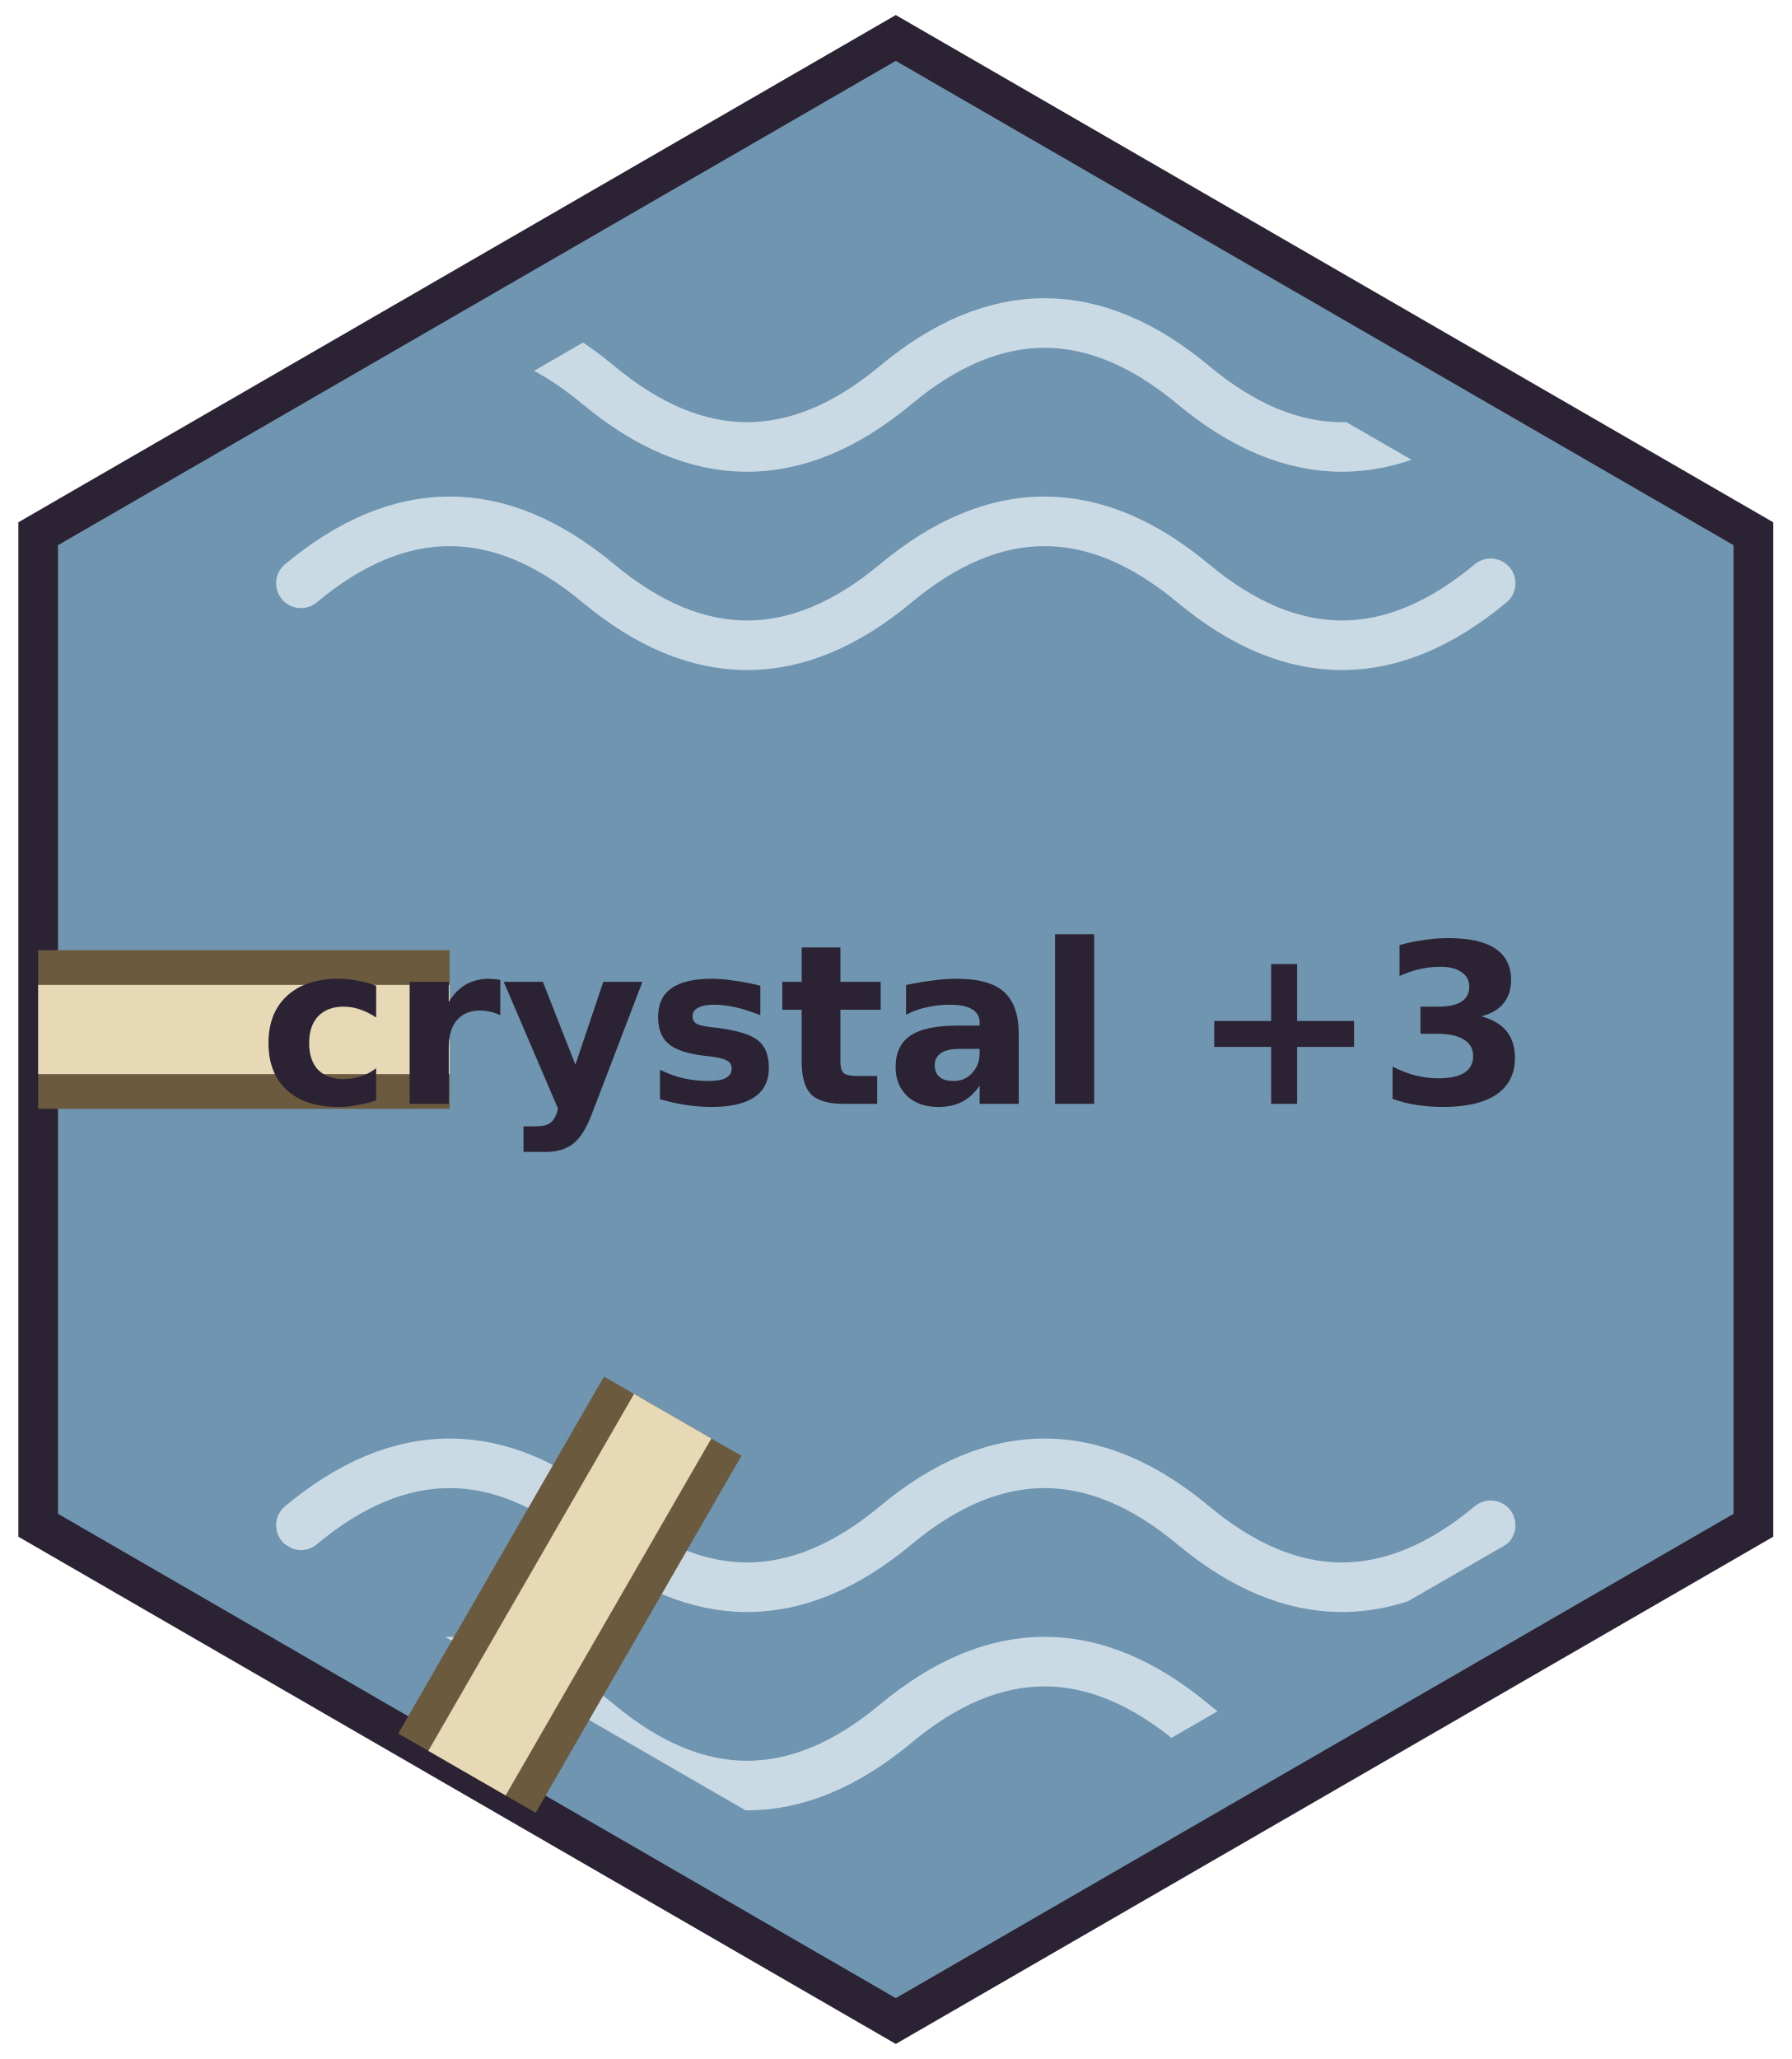
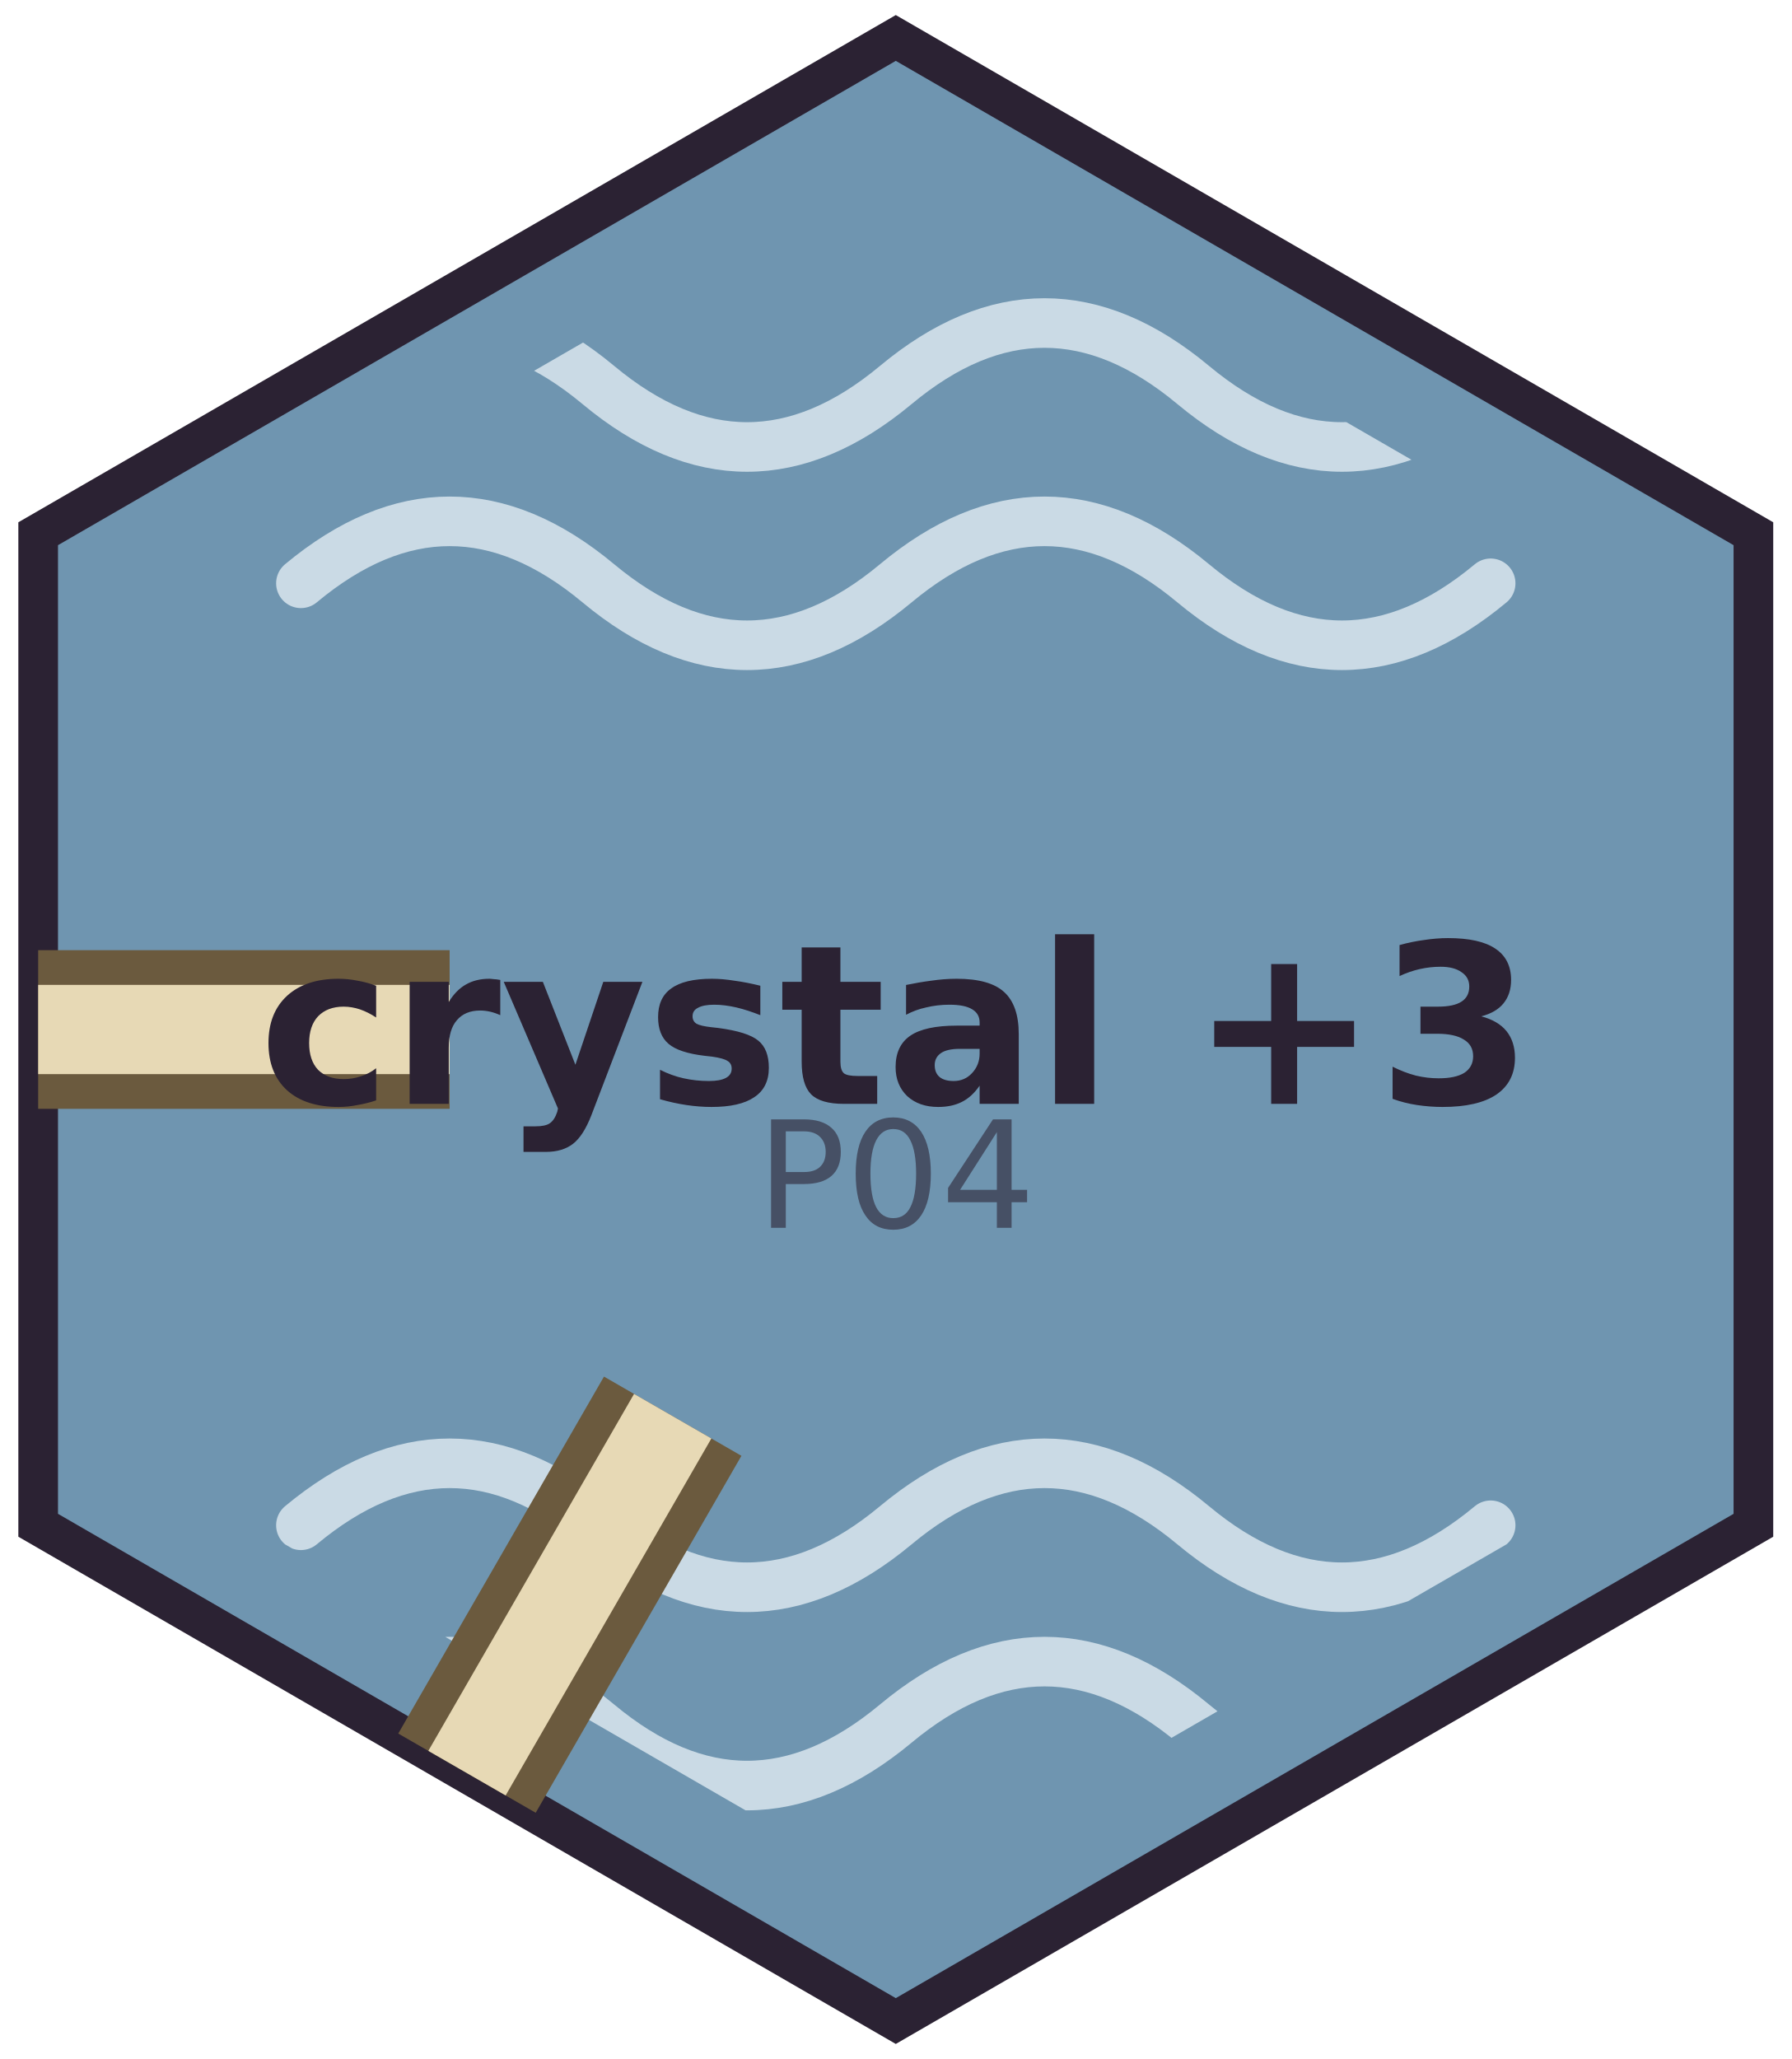
<svg xmlns="http://www.w3.org/2000/svg" viewBox="-36.14 -41.50 72.28 83.00" width="181" height="208" font-family="DejaVu Sans, Arial, sans-serif">
  <polygon points="34.6,20.0 0.0,40.0 -34.6,20.0 -34.6,-20.0 -0.0,-40.0 34.6,-20.0" fill="#6f95b0" stroke="#2b2233" stroke-width="1.6" />
  <clipPath id="c_port">
    <polygon points="30.3,17.5 0.0,35.0 -30.3,17.5 -30.3,-17.5 -0.0,-35.0 30.3,-17.5" />
  </clipPath>
  <g clip-path="url(#c_port)">
    <path d="M-24 -26 q6 -5 12 0 t12 0 t12 0 t12 0" stroke="#e8f1f7" stroke-opacity="0.75" stroke-width="2" fill="none" stroke-linecap="round" />
    <path d="M-24 -18 q6 -5 12 0 t12 0 t12 0 t12 0" stroke="#e8f1f7" stroke-opacity="0.75" stroke-width="2" fill="none" stroke-linecap="round" />
    <path d="M-24 20 q6 -5 12 0 t12 0 t12 0 t12 0" stroke="#e8f1f7" stroke-opacity="0.75" stroke-width="2" fill="none" stroke-linecap="round" />
    <path d="M-24 28 q6 -5 12 0 t12 0 t12 0 t12 0" stroke="#e8f1f7" stroke-opacity="0.75" stroke-width="2" fill="none" stroke-linecap="round" />
  </g>
  <line x1="-34.6" y1="0.0" x2="-18.0" y2="0.0" stroke="#6b5a3e" stroke-width="6.4" />
  <line x1="-34.6" y1="0.0" x2="-18.0" y2="0.0" stroke="#e7d9b5" stroke-width="3.6" />
  <line x1="-17.3" y1="30.0" x2="-9.0" y2="15.6" stroke="#6b5a3e" stroke-width="6.4" />
  <line x1="-17.3" y1="30.0" x2="-9.0" y2="15.6" stroke="#e7d9b5" stroke-width="3.6" />
  <text x="0" y="3" text-anchor="middle" font-size="9" font-weight="bold" fill="#2b2233">crystal +3</text>
+   <text x="0" y="8" text-anchor="middle" font-size="6" fill="#2b2233" opacity="0.6">P04</text>
</svg>
